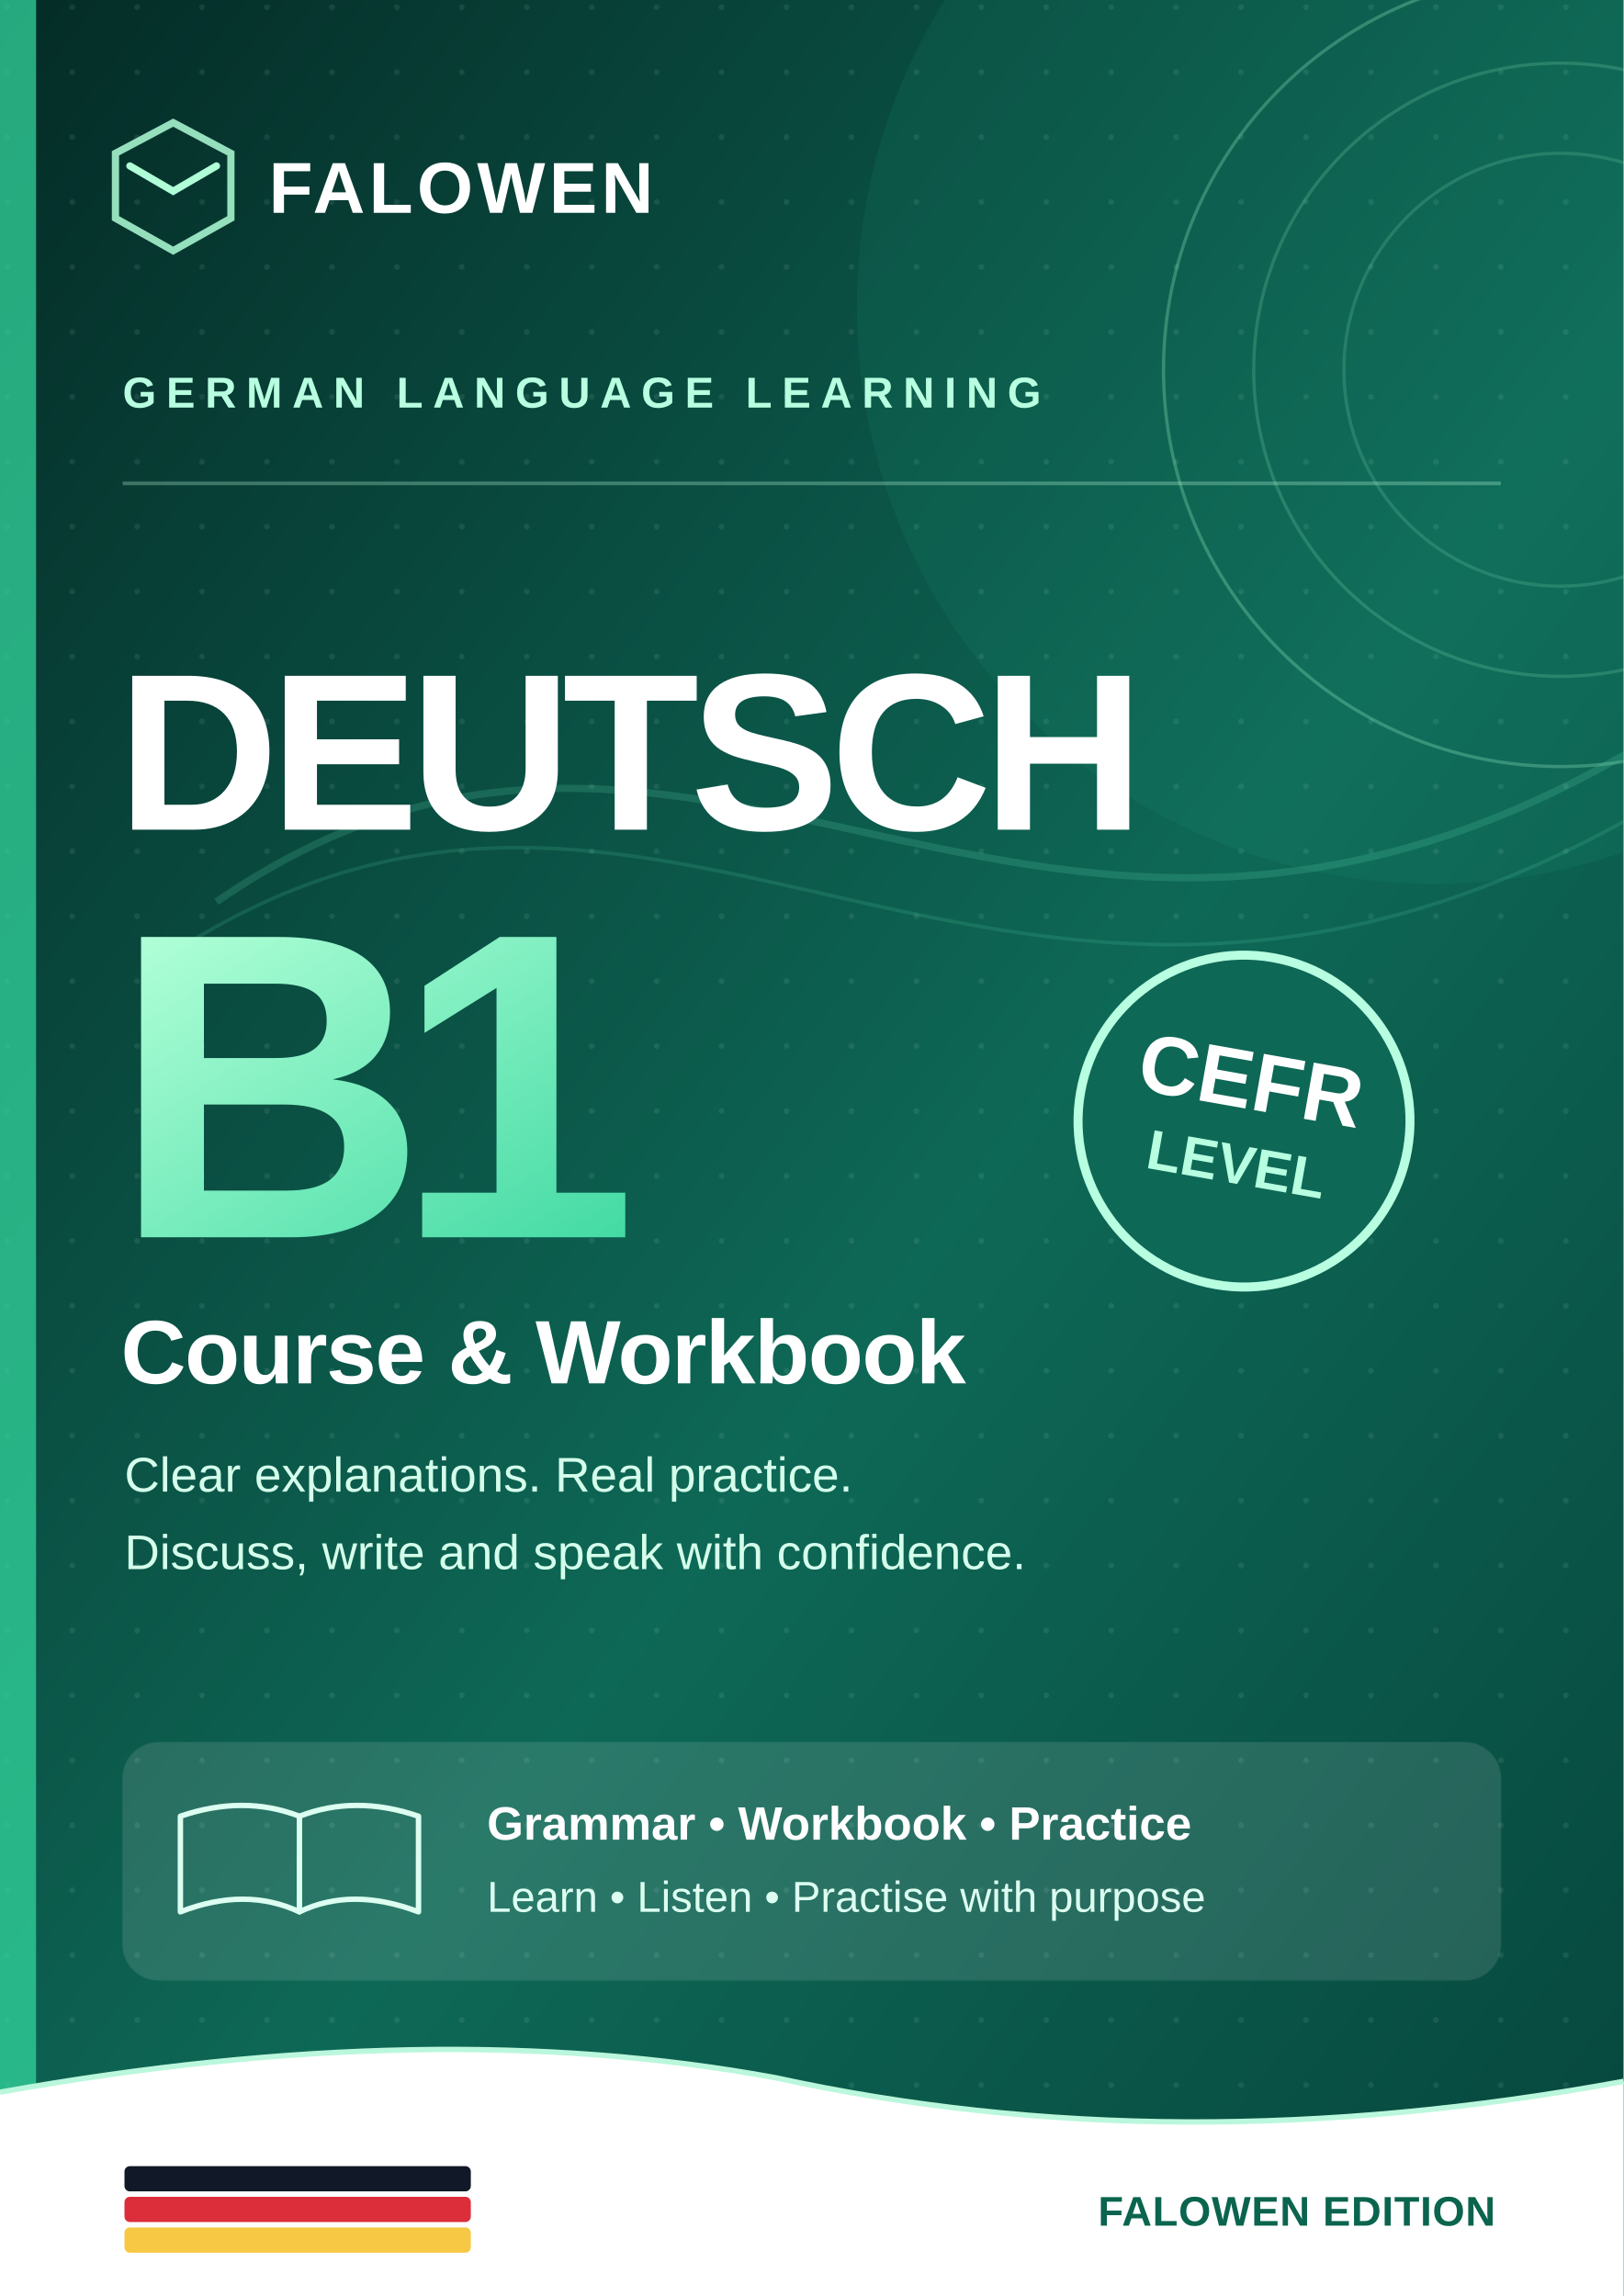
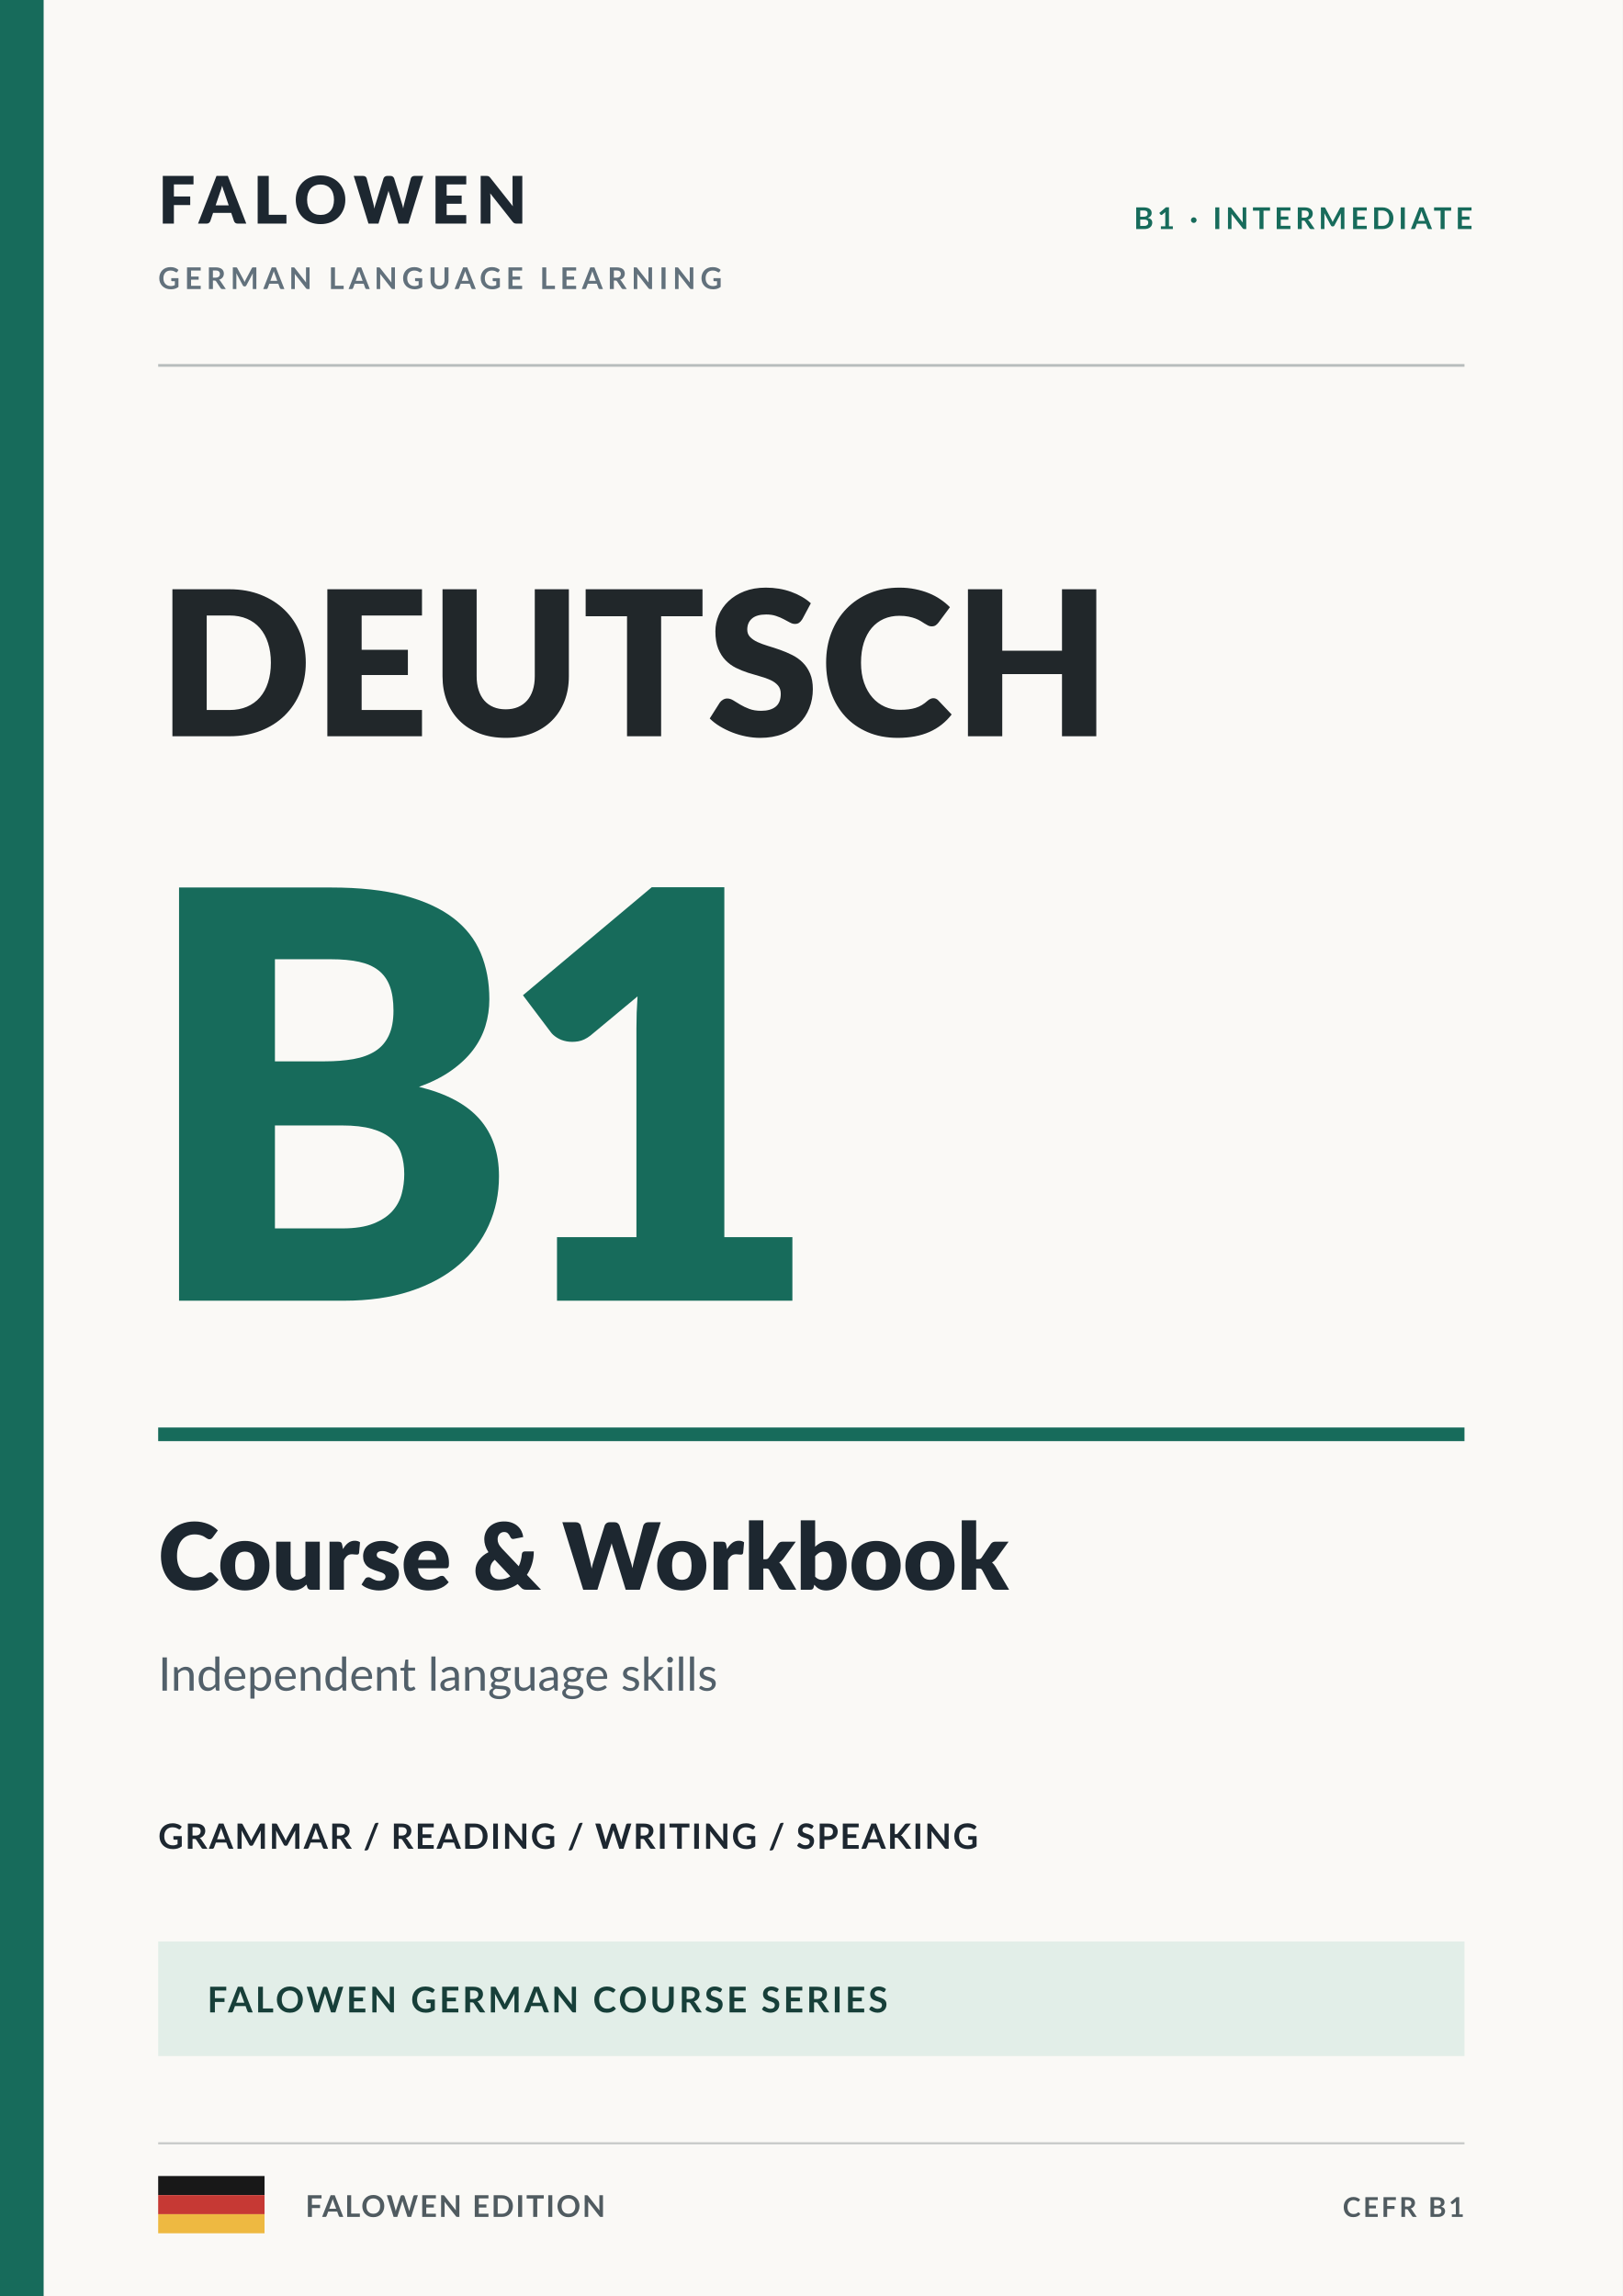
- <svg xmlns="http://www.w3.org/2000/svg" width="900" height="1273" viewBox="0 0 900 1273" role="img" aria-labelledby="title desc">
-   <defs>
-     <linearGradient id="bg" x1="0" y1="0" x2="0.92" y2="1">
-       <stop offset="0" stop-color="#042B26" />
-       <stop offset="0.58" stop-color="#0E6856" />
-       <stop offset="1" stop-color="#07483E" />
-     </linearGradient>
-     <linearGradient id="blue" x1="0" y1="0" x2="1" y2="1">
-       <stop offset="0" stop-color="#B0FFD7" />
-       <stop offset="1" stop-color="#43DAA4" />
-     </linearGradient>
-     <pattern id="dots" width="36" height="36" patternUnits="userSpaceOnUse">
-       <circle cx="4" cy="4" r="1.6" fill="#DEFFEF" opacity=".24" />
-     </pattern>
-     <filter id="shadow" x="-50%" y="-50%" width="200%" height="200%">
-       <feDropShadow dx="1" dy="12" stdDeviation="20" flood-color="#011C18" flood-opacity=".32" />
-     </filter>
-   </defs>
-   <rect width="900" height="1273" fill="url(#bg)" />
-   <circle cx="795" cy="170" r="320" fill="#1CAE80" opacity=".10" />
-   <circle cx="865" cy="205" r="220" fill="none" stroke="#9AF2C7" stroke-width="1.8" opacity=".29" />
-   <circle cx="865" cy="205" r="170" fill="none" stroke="#9AF2C7" stroke-width="1.8" opacity=".19" />
-   <circle cx="865" cy="205" r="120" fill="none" stroke="#9AF2C7" stroke-width="1.8" opacity=".17" />
-   <path d="M 120 500 C 410 300 600 670 1000 350" fill="none" stroke="#60DBAD" stroke-width="4" opacity=".19" />
-   <path d="M 90 532 C 390 332 580 708 1000 390" fill="none" stroke="#60DBAD" stroke-width="2" opacity=".15" />
-   <rect x="0" y="0" width="900" height="1273" fill="url(#dots)" opacity=".35" />
-   <path d="M 0 0 H 20 V 1273 H 0 Z" fill="#33D9A0" opacity=".72" />
-   <path d="M 64 85 L 96 68 L 128 85 L 128 121 L 96 139 L 64 121 Z" fill="none" stroke="#B0FFD7" stroke-width="4" opacity=".84" />
-   <path d="M 72 92 L 96 106 L 120 92" fill="none" stroke="#B0FFD7" stroke-width="4" stroke-linecap="round" />
-   <text x="149" y="118" fill="#ffffff" font-family="Arial, Helvetica, sans-serif" font-weight="800" letter-spacing="2.2" font-size="40">FALOWEN</text>
-   <text x="68" y="226" fill="#B7FFE0" font-family="Arial, Helvetica, sans-serif" font-weight="700" font-size="24" letter-spacing="5.5">GERMAN LANGUAGE LEARNING</text>
-   <path d="M 68 268 H 832" stroke="#BAF7DC" stroke-width="2" opacity=".31" />
-   <text x="65" y="460" fill="#ffffff" font-family="Arial, Helvetica, sans-serif" font-weight="900" font-size="124" letter-spacing="-5">DEUTSCH</text>
-   <text x="62" y="686" fill="url(#blue)" font-family="Arial, Helvetica, sans-serif" font-weight="900" font-size="242" letter-spacing="-18">B1</text>
-   <g transform="translate(615 515) rotate(10)">
-     <rect x="0" y="0" width="184" height="184" rx="92" fill="#0E6856" stroke="#B7FFE0" stroke-width="5" />
-     <text x="92" y="85" font-family="Arial, Helvetica, sans-serif" font-weight="800" font-size="46" text-anchor="middle" fill="#fff">CEFR</text>
-     <text x="92" y="127" font-family="Arial, Helvetica, sans-serif" font-weight="700" font-size="31" text-anchor="middle" fill="#B7FFE0">LEVEL</text>
+ <svg xmlns="http://www.w3.org/2000/svg" width="595" height="842" viewBox="0 0 595 842">
+   <rect x="0" y="0" width="595" height="842" fill="#FAF9F6" />
+   <rect x="0" y="0" width="16" height="842" fill="#176B5B" />
+   <g font-family="Lato, Arial, Helvetica, sans-serif">
+     <text x="58" y="82" fill="#1D2730" font-size="24" font-weight="900" letter-spacing="2.8">FALOWEN</text>
+     <text x="58" y="106" fill="#62717C" font-size="11" font-weight="700" letter-spacing="1.7">GERMAN LANGUAGE LEARNING</text>
+     <text x="540" y="84" text-anchor="end" fill="#176B5B" font-size="11" font-weight="700" letter-spacing="1.4">B1 · INTERMEDIATE</text>
+     <line x1="58" y1="134" x2="537" y2="134" stroke="#B8BDBD" stroke-width="1" />
+     <text x="58" y="270" fill="#21272A" font-size="74" font-weight="900" letter-spacing="0.5">DEUTSCH</text>
+     <text x="51" y="477" fill="#176B5B" font-size="208" font-weight="900" letter-spacing="-9">B1</text>
+     <line x1="58" y1="526" x2="537" y2="526" stroke="#176B5B" stroke-width="5" />
+     <text x="58" y="583" fill="#1D2730" font-size="34" font-weight="900">Course &amp; Workbook</text>
+     <text x="58" y="620" fill="#52606A" font-size="17" font-weight="400">Independent language skills</text>
+     <text x="58" y="678" fill="#1D2730" font-size="12.8" font-weight="700" letter-spacing="0.55">GRAMMAR  /  READING  /  WRITING  /  SPEAKING</text>
+     <rect x="58" y="712" width="479" height="42" fill="#E2EEE8" />
+     <text x="76" y="738" fill="#173F39" font-size="13" font-weight="700" letter-spacing="1.0">FALOWEN GERMAN COURSE SERIES</text>
+     <line x1="58" y1="786" x2="537" y2="786" stroke="#C6C9C7" stroke-width="0.75" />
+     <rect x="58" y="798" width="39" height="7" fill="#181818" />
+     <rect x="58" y="805" width="39" height="7" fill="#C63934" />
+     <rect x="58" y="812" width="39" height="7" fill="#EEB941" />
+     <text x="112" y="813" fill="#505B60" font-size="11" font-weight="700" letter-spacing="0.6">FALOWEN EDITION</text>
+     <text x="537" y="813" text-anchor="end" fill="#505B60" font-size="10" font-weight="700" letter-spacing="0.9">CEFR B1</text>
  </g>
-   <text x="67" y="767" fill="#ffffff" font-family="Arial, Helvetica, sans-serif" font-size="50" font-weight="750" letter-spacing="-.7">Course &amp; Workbook</text>
-   <text x="69" y="827" fill="#D4FFEB" font-family="Arial, Helvetica, sans-serif" font-size="27">Clear explanations. Real practice.</text>
-   <text x="69" y="870" fill="#D4FFEB" font-family="Arial, Helvetica, sans-serif" font-size="27">Discuss, write and speak with confidence.</text>
-   <g transform="translate(68 966)">
-     <rect width="764" height="132" rx="20" fill="#ffffff" opacity=".12" stroke="#C4FFE4" stroke-opacity=".3" />
-     <g fill="none" stroke="#DCFFF1" stroke-width="3" stroke-linejoin="round">
-       <path d="M 32 41 Q 67 29 98 41 V 94 Q 68 80 32 94 Z" />
-       <path d="M 98 41 Q 129 29 164 41 V 94 Q 127 80 98 94 Z" />
-     </g>
-     <text x="202" y="54" fill="#ffffff" font-family="Arial, Helvetica, sans-serif" font-weight="700" font-size="26">Grammar • Workbook • Practice</text>
-     <text x="202" y="94" fill="#DCFFF1" font-family="Arial, Helvetica, sans-serif" font-size="24">Learn • Listen • Practise with purpose</text>
-   </g>
-   <path d="M 0 1160 Q 240 1117 430 1152 Q 650 1200 900 1154 V 1273 H 0 Z" fill="#ffffff" />
-   <path d="M 0 1160 Q 240 1117 430 1152 Q 650 1200 900 1154" stroke="#BAF7DC" stroke-width="3" fill="none" />
-   <rect x="69" y="1201" width="192" height="14" rx="3" fill="#111827" />
-   <rect x="69" y="1218" width="192" height="14" rx="3" fill="#db2e3a" />
-   <rect x="69" y="1235" width="192" height="14" rx="3" fill="#f7c844" />
-   <text x="829" y="1234" text-anchor="end" fill="#0A644E" font-family="Arial, Helvetica, sans-serif" font-size="23" font-weight="700" letter-spacing=".4">FALOWEN EDITION</text>
</svg>
